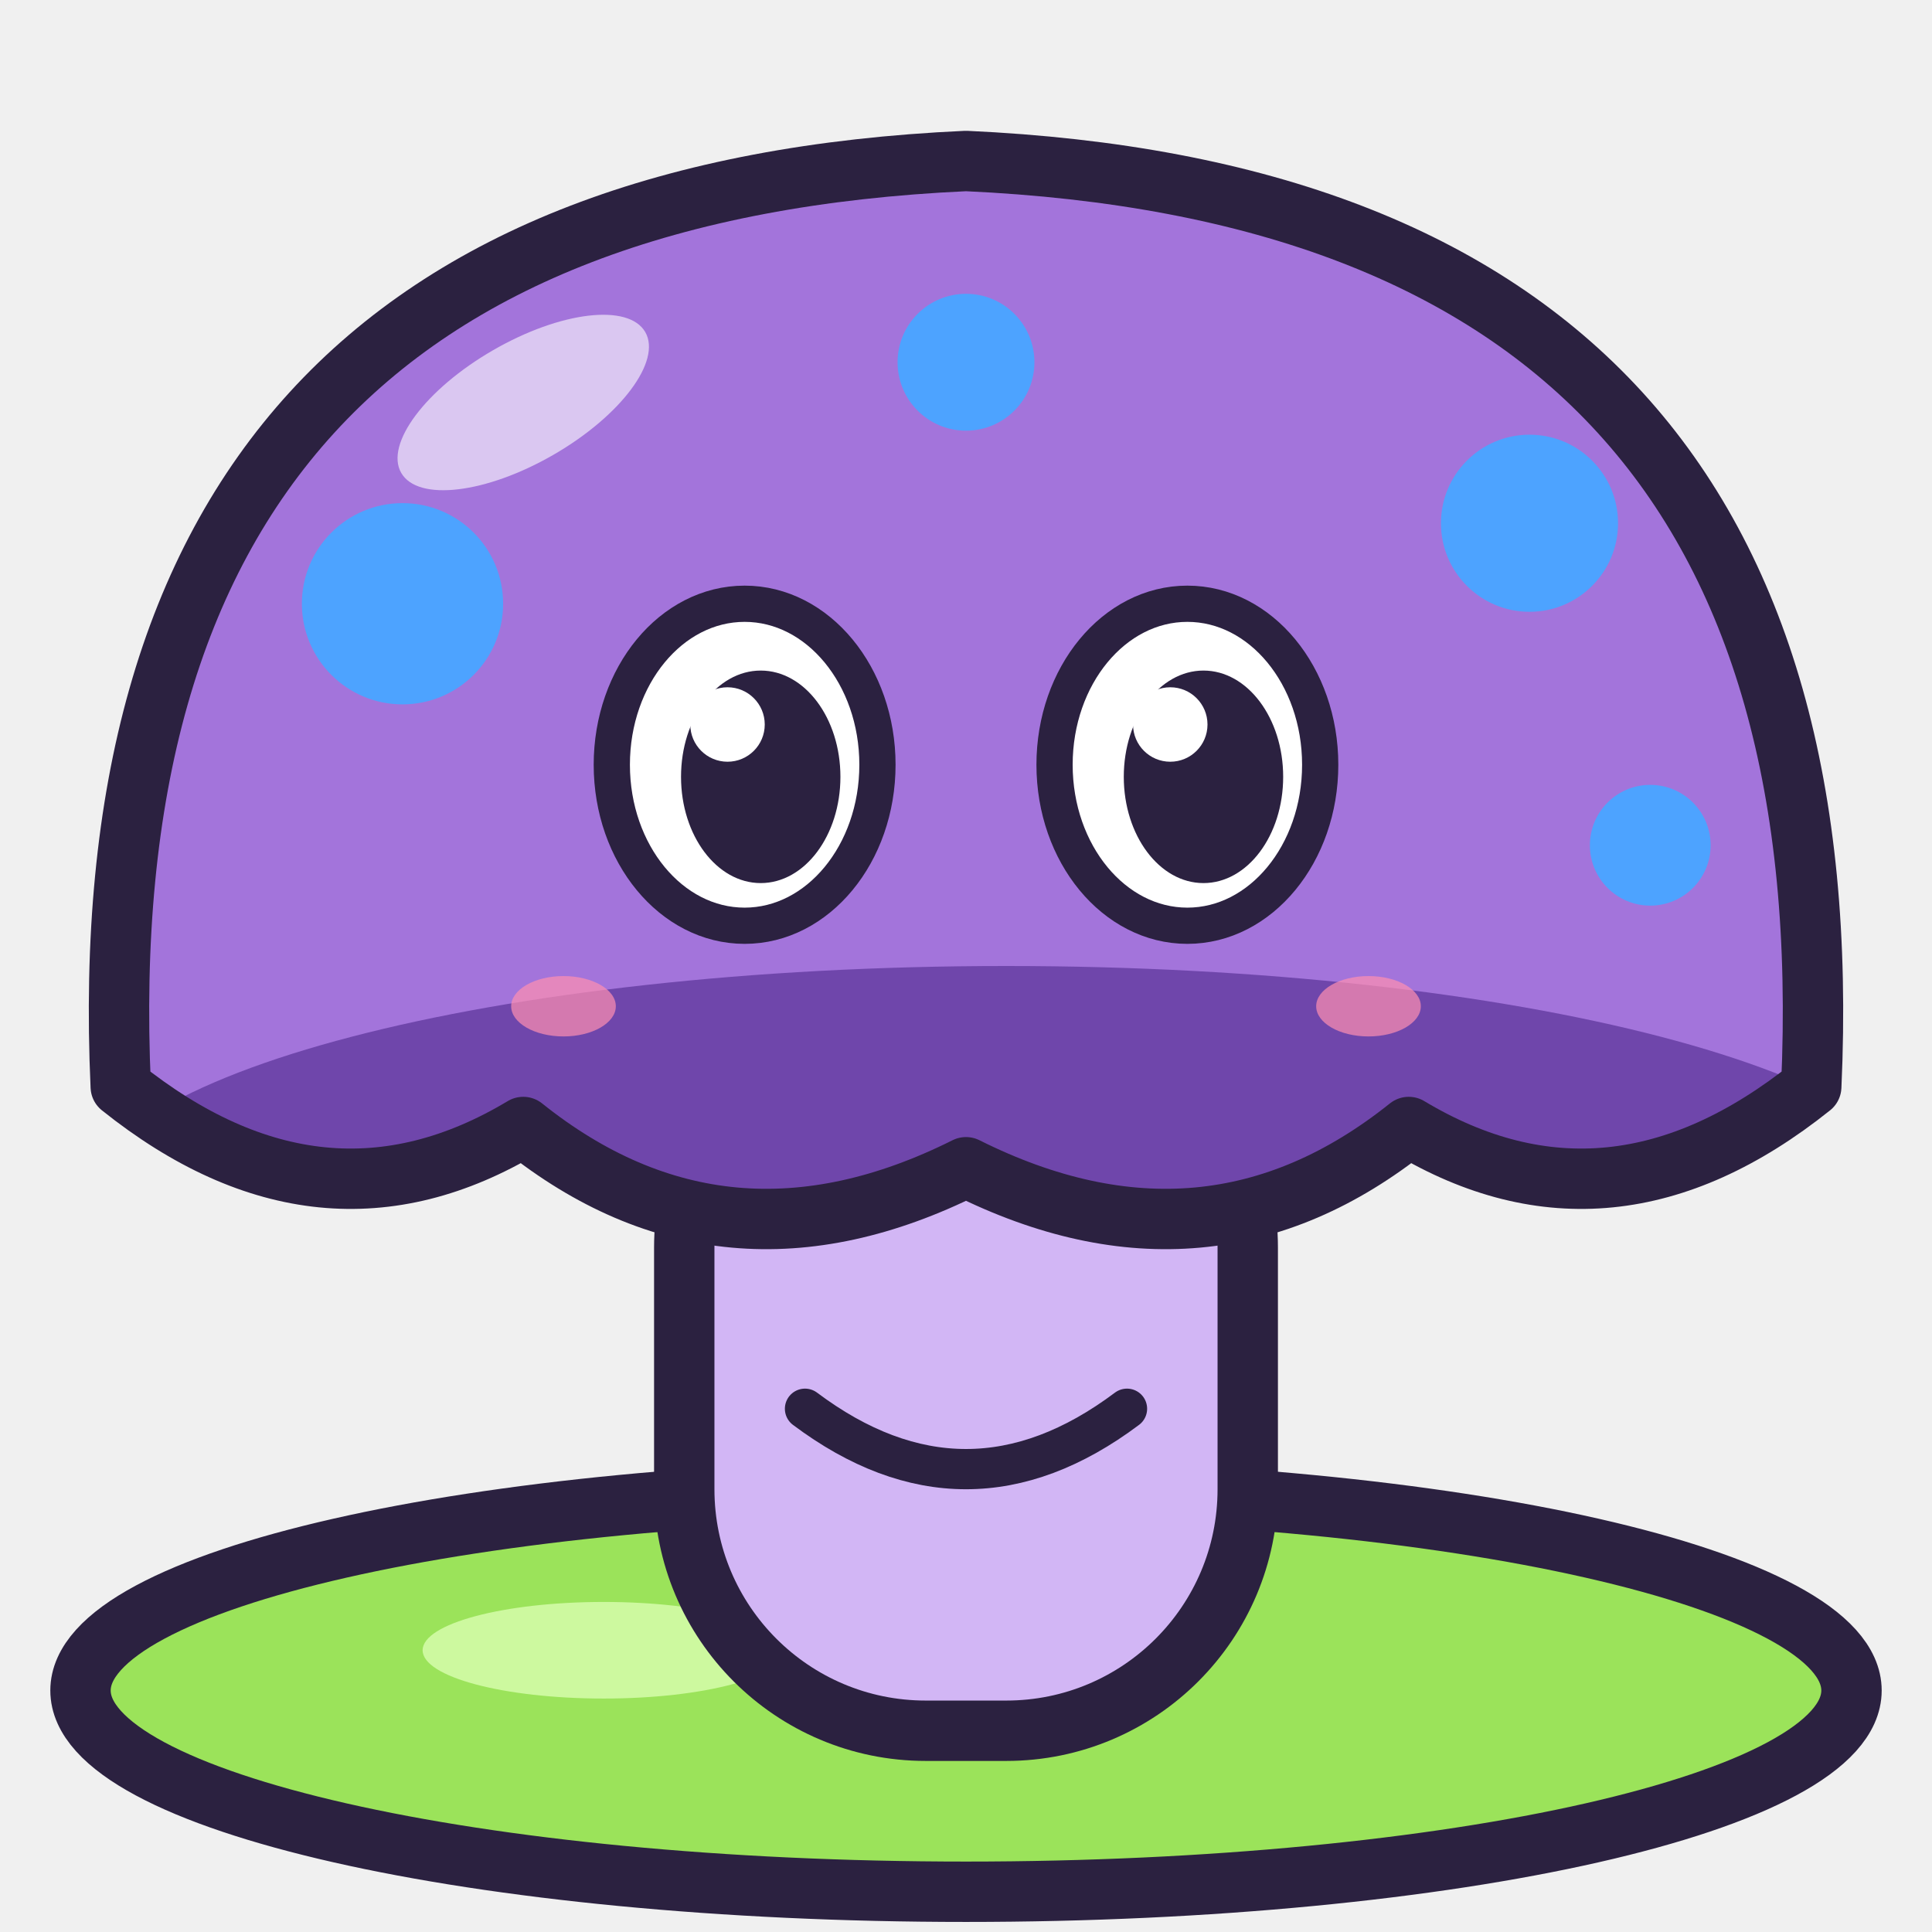
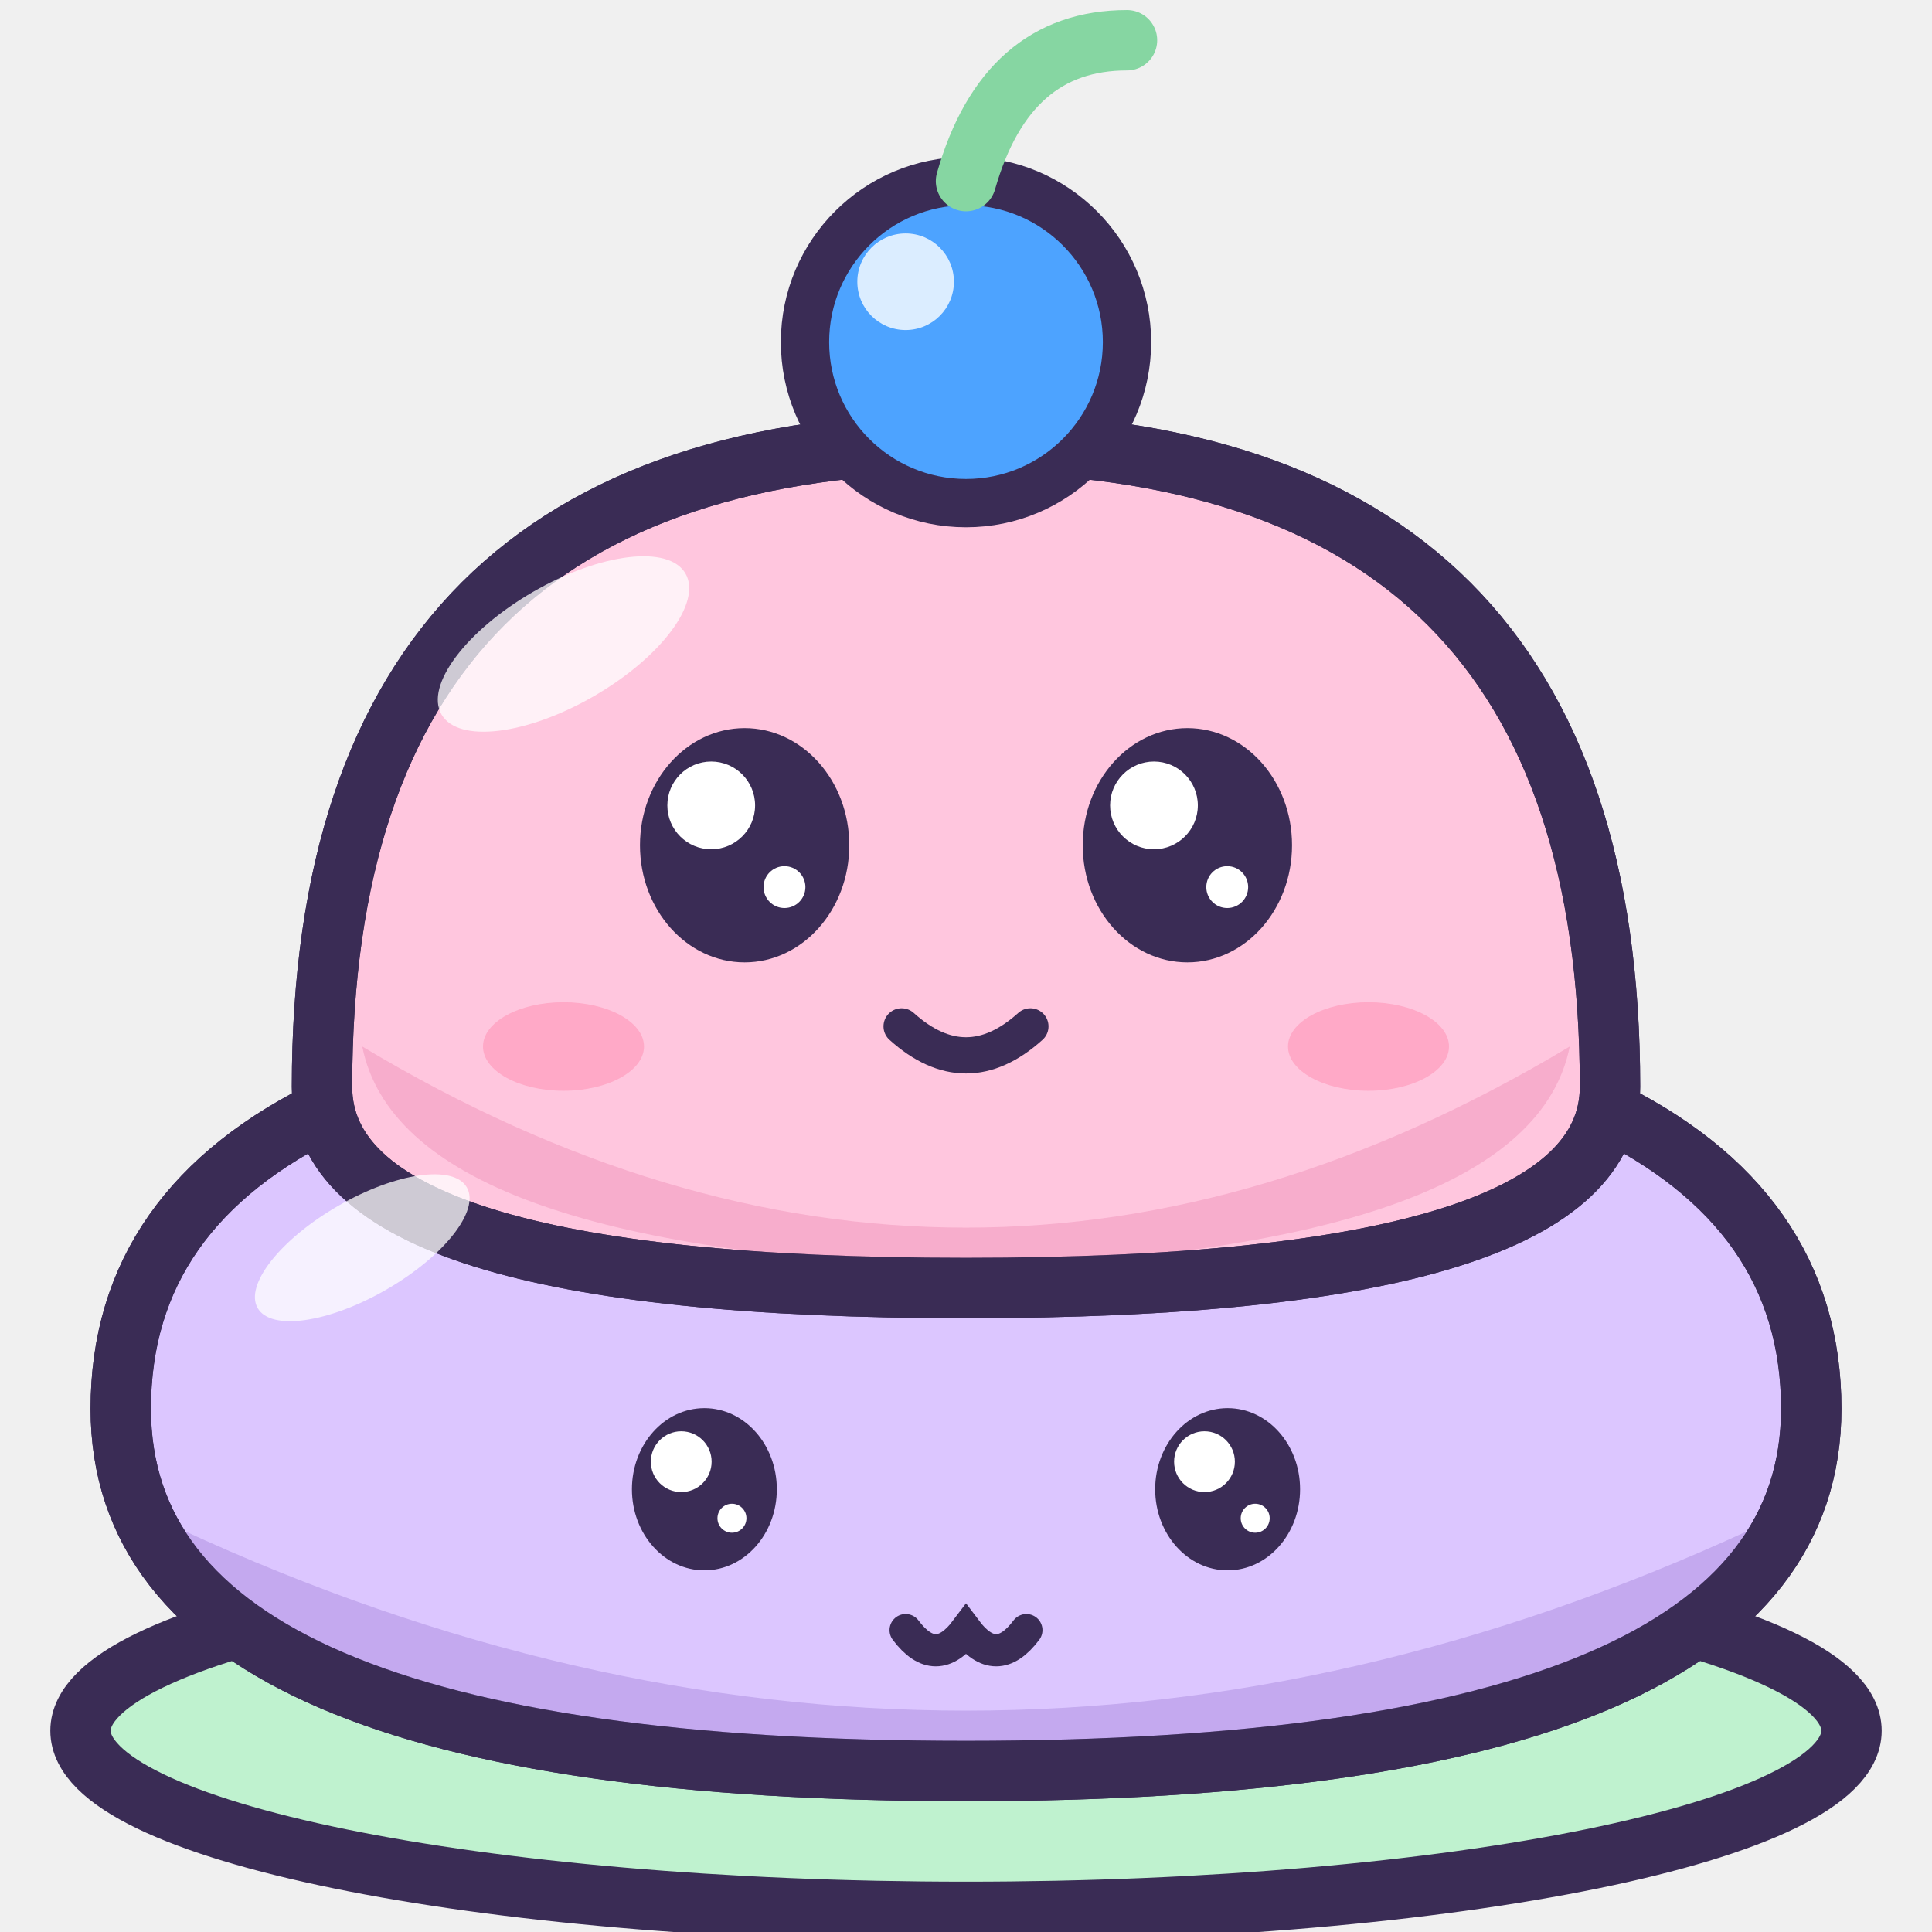
<svg xmlns="http://www.w3.org/2000/svg" viewBox="0 0 96 96">
-   <ellipse cx="48" cy="84" rx="44" ry="10" fill="#9be35a" stroke="#2b2140" stroke-width="3" stroke-linejoin="round" stroke-linecap="round" />
-   <ellipse cx="30" cy="82" rx="9" ry="2.4" fill="#d9ffb0" opacity="0.8" />
-   <rect x="34" y="50" width="28" height="36" rx="12" fill="#d2b6f5" stroke="#2b2140" stroke-width="3" stroke-linejoin="round" stroke-linecap="round" />
-   <path d="M40 70 Q48 76 56 70" fill="none" stroke="#2b2140" stroke-width="2" stroke-linejoin="round" stroke-linecap="round" />
-   <defs>
-     <clipPath id="b">
-       <path d="M6 54 Q4 10 48 8 Q92 10 90 54 Q80 62 70 56 Q60 64 48 58 Q36 64 26 56 Q16 62 6 54 Z" />
-     </clipPath>
-   </defs>
-   <path d="M6 54 Q4 10 48 8 Q92 10 90 54 Q80 62 70 56 Q60 64 48 58 Q36 64 26 56 Q16 62 6 54 Z" fill="#a374db" />
-   <ellipse cx="50" cy="60" rx="46" ry="12" fill="#6f46ab" clip-path="url(#b)" />
-   <circle cx="20" cy="30" r="5" fill="#4da3ff" clip-path="url(#b)" />
-   <circle cx="76" cy="26" r="4.4" fill="#4da3ff" clip-path="url(#b)" />
-   <circle cx="48" cy="18" r="3.4" fill="#4da3ff" clip-path="url(#b)" />
-   <circle cx="82" cy="42" r="3" fill="#4da3ff" clip-path="url(#b)" />
-   <path d="M6 54 Q4 10 48 8 Q92 10 90 54 Q80 62 70 56 Q60 64 48 58 Q36 64 26 56 Q16 62 6 54 Z" fill="none" stroke="#2b2140" stroke-width="3" stroke-linejoin="round" stroke-linecap="round" />
-   <ellipse cx="37" cy="38" rx="6.6" ry="8" fill="#fff" stroke="#2b2140" stroke-width="1.8" stroke-linejoin="round" stroke-linecap="round" />
-   <ellipse cx="37.8" cy="38.6" rx="3.96" ry="5.28" fill="#2b2140" />
-   <circle cx="36.15" cy="36.00" r="1.85" fill="#fff" />
-   <ellipse cx="59" cy="38" rx="6.6" ry="8" fill="#fff" stroke="#2b2140" stroke-width="1.8" stroke-linejoin="round" stroke-linecap="round" />
-   <ellipse cx="59.8" cy="38.6" rx="3.96" ry="5.28" fill="#2b2140" />
-   <circle cx="58.15" cy="36.00" r="1.85" fill="#fff" />
-   <ellipse cx="28" cy="50" rx="2.6" ry="1.5" fill="#ff8fb1" opacity="0.7" />
-   <ellipse cx="68" cy="50" rx="2.6" ry="1.5" fill="#ff8fb1" opacity="0.7" />
-   <ellipse cx="26" cy="20" rx="7" ry="3" fill="#fff" opacity="0.6" transform="rotate(-30 26 20)" />
+   <ellipse cx="48" cy="86" rx="44" ry="9" fill="#bff2cf" stroke="#3a2c55" stroke-width="3" stroke-linejoin="round" stroke-linecap="round" />
+   <path d="M6 70 Q6 50 48 50 Q90 50 90 70 Q90 88 48 88 Q6 88 6 70 Z" fill="#dcc6ff" stroke="#3a2c55" stroke-width="3" stroke-linejoin="round" stroke-linecap="round" />
+   <path d="M9 76 Q48 94 87 76 Q84 87 48 87 Q12 87 9 76 Z" fill="#b99de8" opacity="0.7" />
+   <path d="M6 70 Q6 50 48 50 Q90 50 90 70 Q90 88 48 88 Q6 88 6 70 Z" fill="none" stroke="#3a2c55" stroke-width="3" stroke-linejoin="round" stroke-linecap="round" />
+   <path d="M16 54 Q16 22 48 22 Q80 22 80 54 Q80 64 48 64 Q16 64 16 54 Z" fill="#ffc6de" stroke="#3a2c55" stroke-width="3" stroke-linejoin="round" stroke-linecap="round" />
+   <path d="M18 52 Q48 70 78 52 Q76 62 48 63 Q20 62 18 52 Z" fill="#f29cc0" opacity="0.6" />
+   <path d="M16 54 Q16 22 48 22 Q80 22 80 54 Q80 64 48 64 Q16 64 16 54 Z" fill="none" stroke="#3a2c55" stroke-width="3" stroke-linejoin="round" stroke-linecap="round" />
+   <circle cx="48" cy="17" r="8" fill="#4da3ff" stroke="#3a2c55" stroke-width="2.4" stroke-linejoin="round" stroke-linecap="round" />
+   <path d="M48 9 Q50 2 56 2" fill="none" stroke="#86d6a2" stroke-width="3" stroke-linecap="round" />
+   <circle cx="45" cy="14" r="2.4" fill="#fff" opacity="0.8" />
+   <ellipse cx="37" cy="42" rx="5.2" ry="5.82" fill="#3a2c55" />
+   <circle cx="35.34" cy="40.02" r="2.18" fill="#fff" />
+   <circle cx="38.98" cy="44.08" r="1.04" fill="#fff" />
+   <ellipse cx="59" cy="42" rx="5.2" ry="5.82" fill="#3a2c55" />
+   <circle cx="57.34" cy="40.02" r="2.18" fill="#fff" />
+   <circle cx="60.98" cy="44.08" r="1.04" fill="#fff" />
+   <ellipse cx="28" cy="52" rx="4" ry="2.20" fill="#ff9fbf" opacity="0.75" />
+   <ellipse cx="68" cy="52" rx="4" ry="2.20" fill="#ff9fbf" opacity="0.75" />
+   <path d="M44.8 51 Q48 53.88 51.2 51" fill="none" stroke="#3a2c55" stroke-width="1.8" stroke-linecap="round" />
+   <ellipse cx="35" cy="74" rx="3.6" ry="4.03" fill="#3a2c55" />
+   <circle cx="33.85" cy="72.63" r="1.51" fill="#fff" />
+   <circle cx="36.37" cy="75.44" r="0.72" fill="#fff" />
+   <ellipse cx="61" cy="74" rx="3.6" ry="4.03" fill="#3a2c55" />
+   <circle cx="59.85" cy="72.63" r="1.51" fill="#fff" />
+   <circle cx="62.37" cy="75.44" r="0.72" fill="#fff" />
+   <path d="M45 81 Q46.5 83 48 81 Q49.5 83 51 81" fill="none" stroke="#3a2c55" stroke-width="1.6" stroke-linecap="round" />
+   <ellipse cx="28" cy="32" rx="7" ry="3" fill="#fff" opacity="0.75" transform="rotate(-30 28 32)" />
+   <ellipse cx="18" cy="62" rx="6" ry="2.4" fill="#fff" opacity="0.75" transform="rotate(-30 18 62)" />
</svg>
